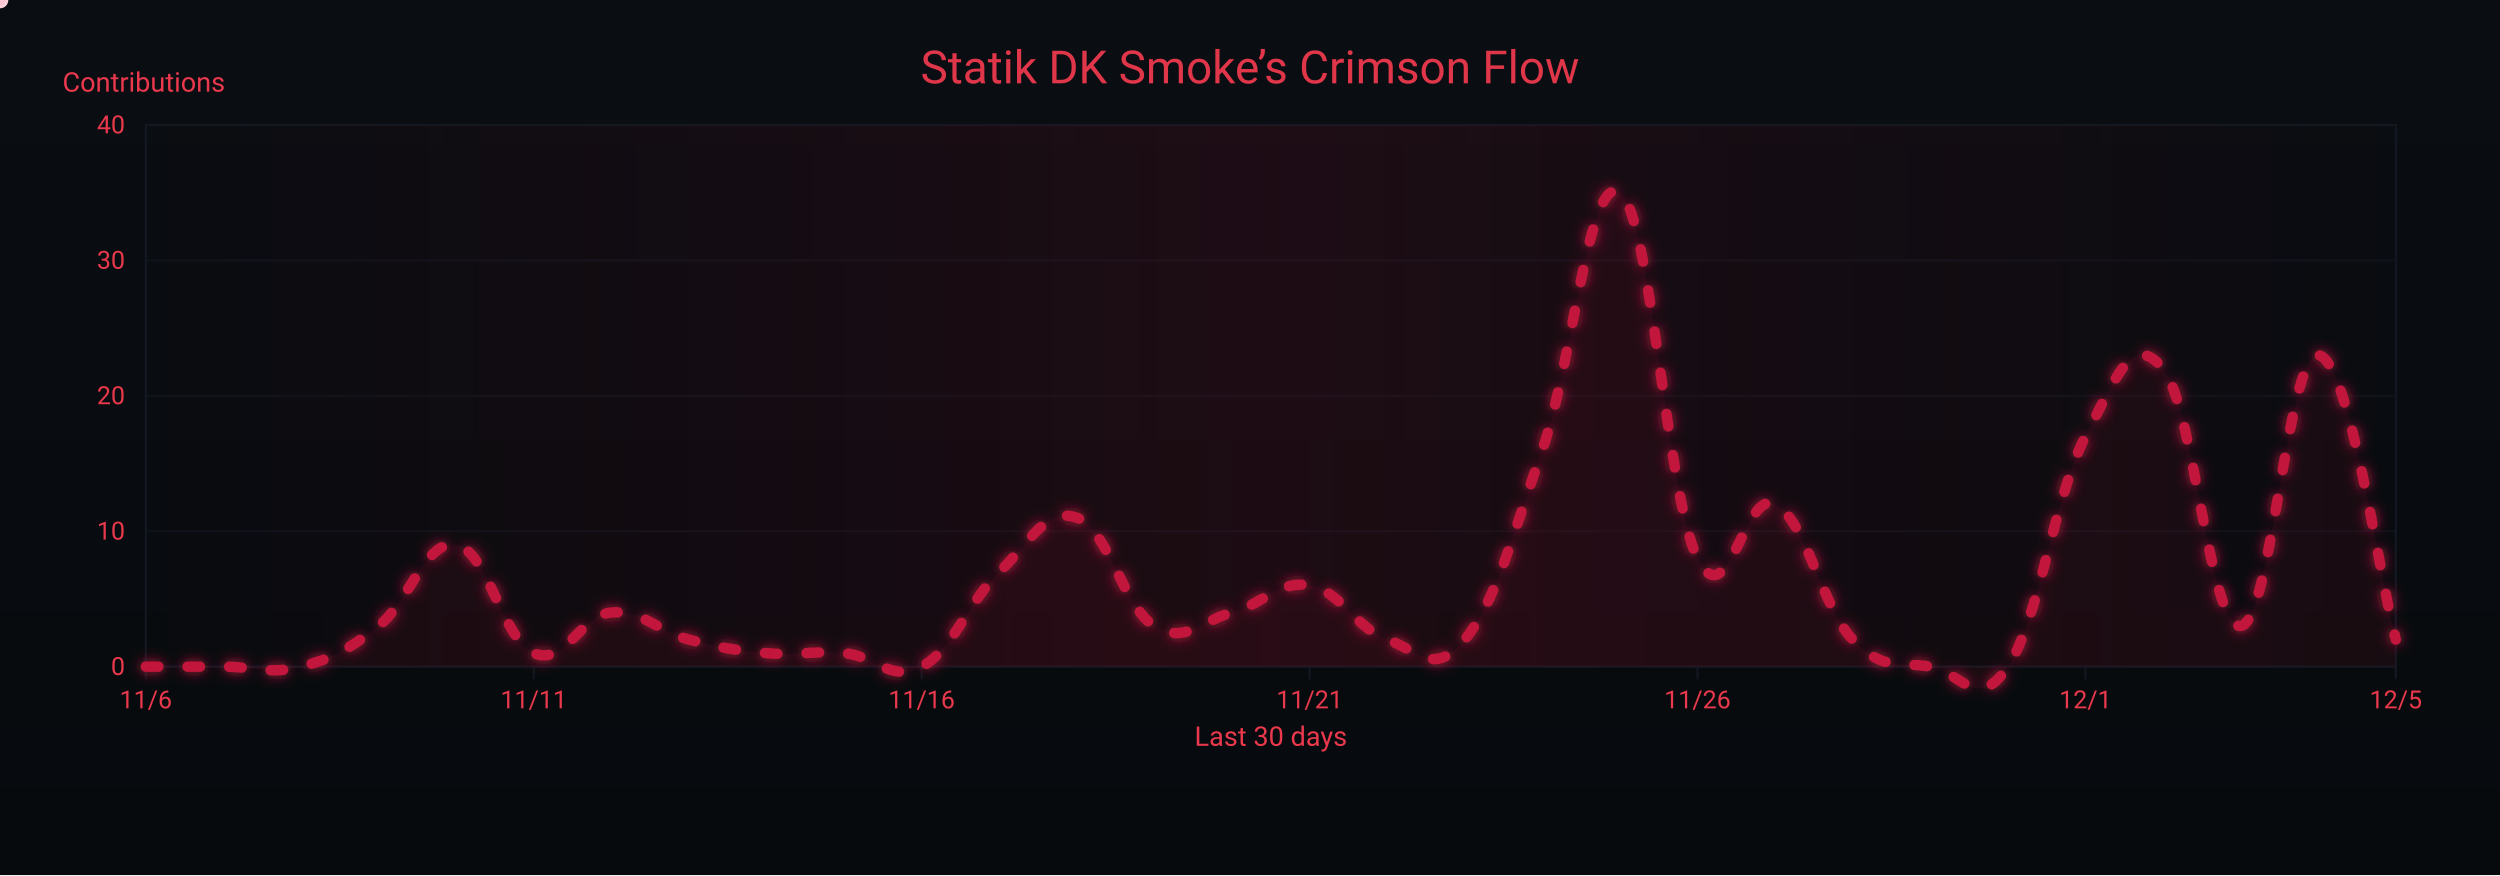
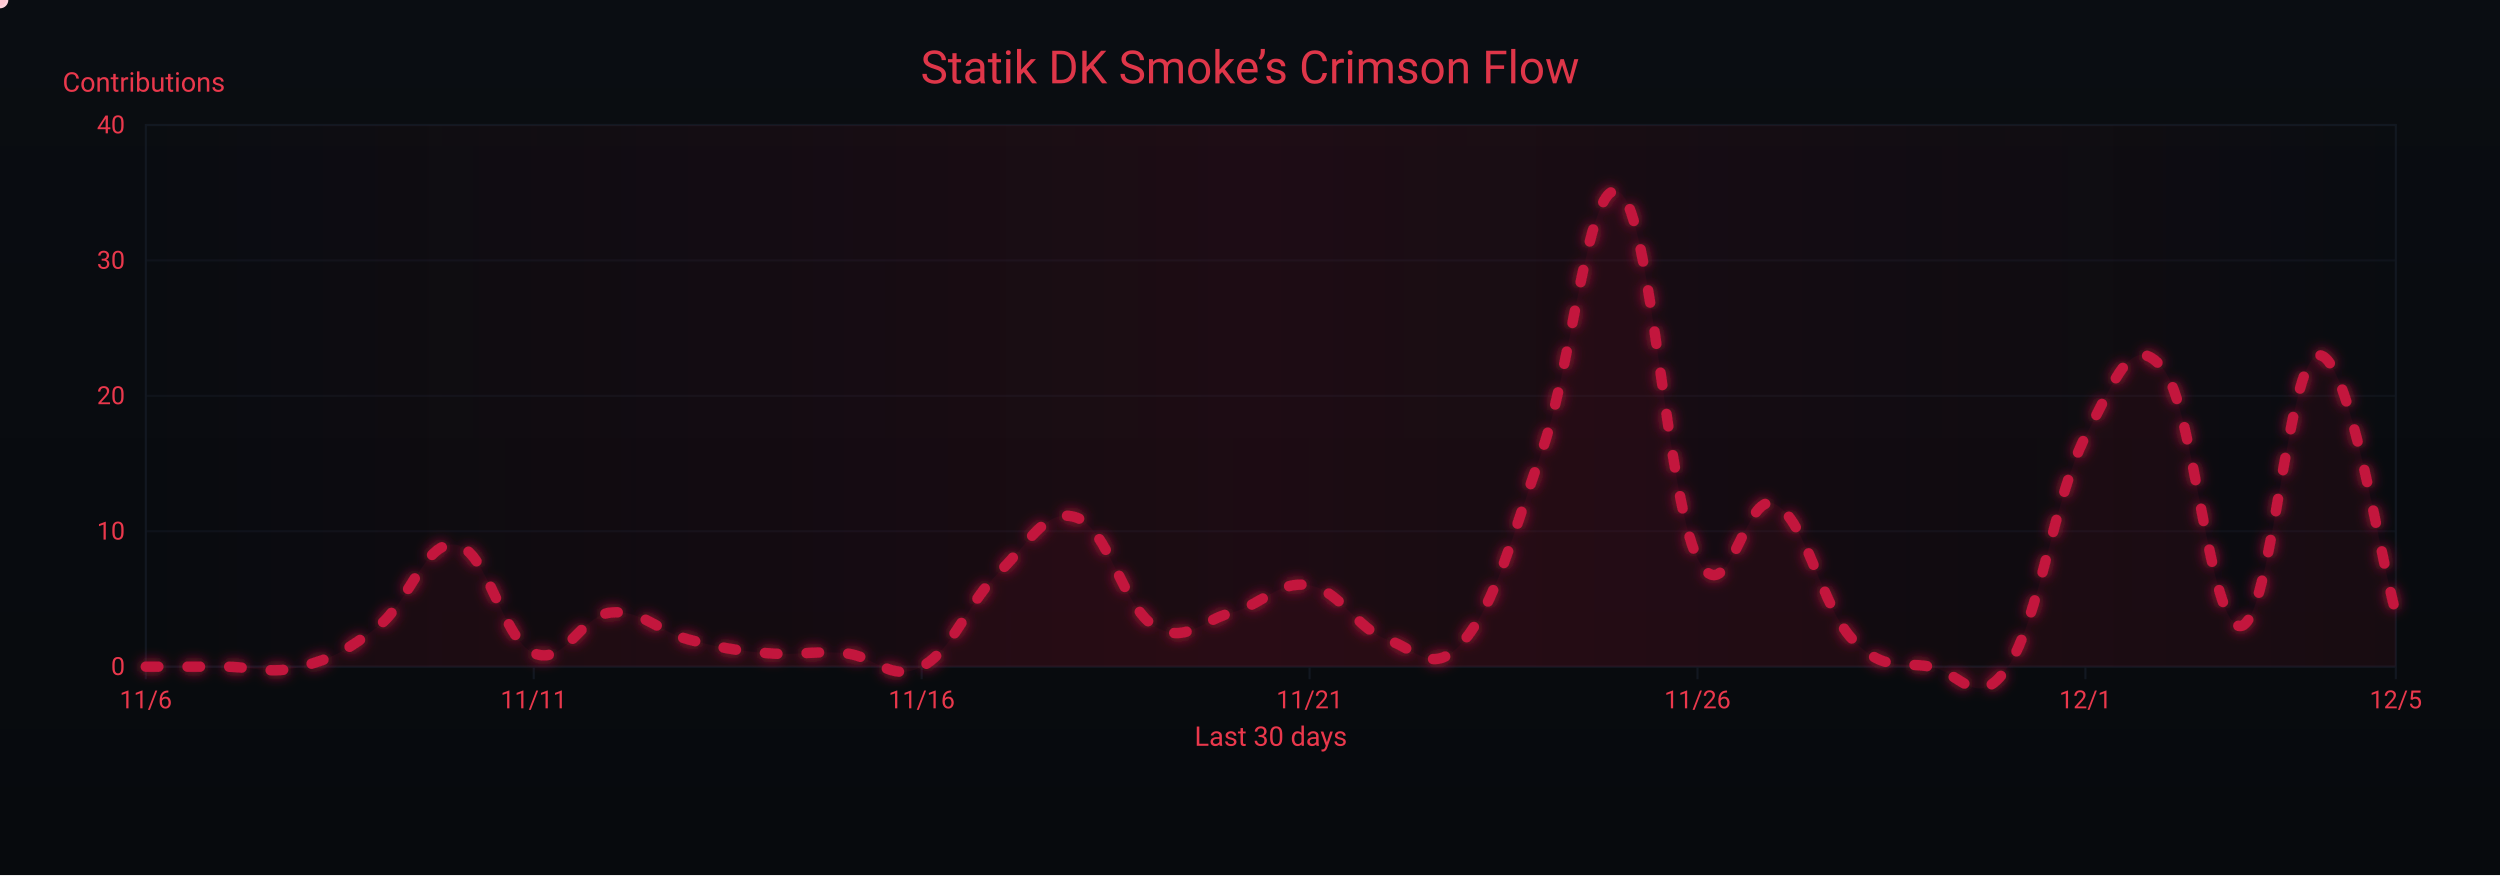
<svg xmlns="http://www.w3.org/2000/svg" width="1200" height="420" viewBox="0 0 1200 420" role="img" aria-label="Crimson Flow Graph">
  <defs>
    <linearGradient id="bgGrad" x1="0" y1="0" x2="0" y2="1">
      <stop offset="0%" stop-color="#0a0d12" />
      <stop offset="100%" stop-color="#070a0d" />
    </linearGradient>
    <filter id="glow">
      <feGaussianBlur stdDeviation="3" result="b1" />
      <feMerge>
        <feMergeNode in="b1" />
        <feMergeNode in="SourceGraphic" />
      </feMerge>
    </filter>
    <linearGradient id="sheen" x1="0" y1="0" x2="1" y2="0">
      <stop offset="0%" stop-color="#9b0e2a" stop-opacity="0" />
      <stop offset="50%" stop-color="#9b0e2a" stop-opacity=".14" />
      <stop offset="100%" stop-color="#9b0e2a" stop-opacity="0" />
      <animateTransform attributeName="gradientTransform" type="translate" from="-1 0" to="1 0" dur="9s" repeatCount="indefinite" />
    </linearGradient>
  </defs>
  <rect width="1200" height="420" fill="url(#bgGrad)" />
  <rect x="70" y="60" width="1080" height="260" fill="none" stroke="#121821" stroke-width="1" />
  <g font-family="ui-sans-serif,system-ui,-apple-system,Segoe UI,Roboto,Ubuntu,Arial" font-size="12">
    <path d="M70,320.0 H1150" stroke="#121821" stroke-width="1" opacity="0.6" />
    <text x="60" y="324.0" text-anchor="end" fill="#ea384c">0</text>
    <path d="M70,255.0 H1150" stroke="#121821" stroke-width="1" opacity="0.6" />
    <text x="60" y="259.0" text-anchor="end" fill="#ea384c">10</text>
    <path d="M70,190.0 H1150" stroke="#121821" stroke-width="1" opacity="0.6" />
    <text x="60" y="194.0" text-anchor="end" fill="#ea384c">20</text>
    <path d="M70,125.0 H1150" stroke="#121821" stroke-width="1" opacity="0.6" />
    <text x="60" y="129.0" text-anchor="end" fill="#ea384c">30</text>
    <path d="M70,60.0 H1150" stroke="#121821" stroke-width="1" opacity="0.6" />
    <text x="60" y="64.0" text-anchor="end" fill="#ea384c">40</text>
    <text x="30" y="44" fill="#ea384c" font-size="13">Contributions</text>
  </g>
  <g font-family="ui-sans-serif,system-ui,-apple-system,Segoe UI,Roboto,Ubuntu,Arial" font-size="12">
    <path d="M70.0,320 V326" stroke="#121821" stroke-width="1" />
    <text x="70.0" y="340" text-anchor="middle" fill="#ea384c">11/6</text>
    <path d="M256.2,320 V326" stroke="#121821" stroke-width="1" />
    <text x="256.2" y="340" text-anchor="middle" fill="#ea384c">11/11</text>
    <path d="M442.4,320 V326" stroke="#121821" stroke-width="1" />
    <text x="442.4" y="340" text-anchor="middle" fill="#ea384c">11/16</text>
    <path d="M628.6,320 V326" stroke="#121821" stroke-width="1" />
    <text x="628.6" y="340" text-anchor="middle" fill="#ea384c">11/21</text>
    <path d="M814.8,320 V326" stroke="#121821" stroke-width="1" />
    <text x="814.8" y="340" text-anchor="middle" fill="#ea384c">11/26</text>
    <path d="M1001.0,320 V326" stroke="#121821" stroke-width="1" />
    <text x="1001.0" y="340" text-anchor="middle" fill="#ea384c">12/1</text>
    <path d="M1150.0,320 V326" stroke="#121821" stroke-width="1" />
    <text x="1150.0" y="340" text-anchor="middle" fill="#ea384c">12/5</text>
    <text x="610" y="358" text-anchor="middle" fill="#ea384c" font-size="13">Last 30 days</text>
  </g>
  <rect x="70" y="60" width="1080" height="260" fill="url(#sheen)" />
  <text x="600" y="40" text-anchor="middle" font-family="ui-sans-serif,system-ui,-apple-system,Segoe UI,Roboto,Ubuntu,Arial" font-size="22" fill="#ea384c" opacity=".95">Statik DK Smoke’s Crimson Flow</text>
-   <path d="M70.0,320.0 C77.4,320.0 92.3,320.0 107.2,320.0 C122.1,320.0 129.6,323.9 144.5,320.0 C159.4,316.1 166.8,312.2 181.7,300.5 C196.6,288.8 204.1,258.9 219.0,261.5 C233.9,264.1 241.3,307.0 256.2,313.5 C271.1,320.0 278.6,295.3 293.4,294.0 C308.3,292.7 315.8,303.1 330.7,307.0 C345.6,310.9 353.0,312.2 367.9,313.5 C382.8,314.8 390.3,312.2 405.2,313.5 C420.1,314.8 427.5,327.8 442.4,320.0 C457.3,312.2 464.8,288.8 479.7,274.5 C494.6,260.2 502.0,243.3 516.9,248.5 C531.8,253.7 539.2,291.4 554.1,300.5 C569.0,309.6 576.5,297.9 591.4,294.0 C606.3,290.1 613.7,278.4 628.6,281.0 C643.5,283.6 651.0,301.8 665.9,307.0 C680.8,312.2 688.2,325.2 703.1,307.0 C718.0,288.8 725.4,258.9 740.3,216.0 C755.2,173.1 762.7,82.1 777.6,92.5 C792.5,102.9 799.9,238.1 814.8,268.0 C829.7,297.9 837.2,234.2 852.1,242.0 C867.0,249.8 874.4,291.4 889.3,307.0 C904.2,322.6 911.7,317.4 926.6,320.0 C941.4,322.6 948.9,342.1 963.8,320.0 C978.7,297.9 986.1,238.1 1001.0,209.5 C1015.9,180.9 1023.4,158.8 1038.3,177.0 C1053.2,195.2 1060.6,301.8 1075.5,300.5 C1090.4,299.2 1097.9,169.2 1112.8,170.5 C1127.7,171.8 1142.6,279.7 1150.0,307.0 L 1150,320 L 70,320 Z" fill="#7a0f26" opacity=".13">
+   <path d="M70.0,320.0 C77.4,320.0 92.3,320.0 107.2,320.0 C122.1,320.0 129.6,323.9 144.5,320.0 C159.4,316.1 166.8,312.2 181.7,300.5 C196.6,288.8 204.1,258.9 219.0,261.5 C233.9,264.1 241.3,307.0 256.2,313.5 C271.1,320.0 278.6,295.3 293.4,294.0 C308.3,292.7 315.8,303.1 330.7,307.0 C345.6,310.9 353.0,312.2 367.9,313.5 C382.8,314.8 390.3,312.2 405.2,313.5 C420.1,314.8 427.5,327.8 442.4,320.0 C457.3,312.2 464.8,288.8 479.7,274.5 C494.6,260.2 502.0,243.3 516.9,248.5 C531.8,253.7 539.2,291.4 554.1,300.5 C569.0,309.6 576.5,297.9 591.4,294.0 C606.3,290.1 613.7,278.4 628.6,281.0 C643.5,283.6 651.0,301.8 665.9,307.0 C680.8,312.2 688.2,325.2 703.1,307.0 C718.0,288.8 725.4,258.9 740.3,216.0 C755.2,173.1 762.7,82.1 777.6,92.5 C792.5,102.9 799.9,238.1 814.8,268.0 C829.7,297.9 837.2,234.2 852.1,242.0 C867.0,249.8 874.4,291.4 889.3,307.0 C904.2,322.6 911.7,317.4 926.6,320.0 C941.4,322.6 948.9,342.1 963.8,320.0 C978.7,297.9 986.1,238.1 1001.0,209.5 C1015.9,180.9 1023.4,158.8 1038.3,177.0 C1053.2,195.2 1060.6,301.8 1075.5,300.5 C1090.4,299.2 1097.9,171.8 1112.8,170.5 C1127.7,169.2 1142.6,269.3 1150.0,294.0 L 1150,320 L 70,320 Z" fill="#7a0f26" opacity=".13">
    <animate attributeName="opacity" values=".10;.17;.10" dur="6s" repeatCount="indefinite" />
  </path>
-   <path id="curve" d="M70.0,320.0 C77.4,320.0 92.3,320.0 107.2,320.0 C122.1,320.0 129.6,323.9 144.5,320.0 C159.4,316.1 166.8,312.2 181.7,300.5 C196.6,288.8 204.1,258.9 219.0,261.5 C233.9,264.1 241.3,307.0 256.2,313.5 C271.1,320.0 278.6,295.3 293.4,294.0 C308.3,292.7 315.8,303.1 330.7,307.0 C345.6,310.9 353.0,312.2 367.9,313.5 C382.8,314.8 390.3,312.2 405.2,313.5 C420.1,314.8 427.5,327.8 442.4,320.0 C457.3,312.2 464.8,288.8 479.7,274.5 C494.6,260.2 502.0,243.3 516.9,248.5 C531.8,253.7 539.2,291.4 554.1,300.5 C569.0,309.6 576.5,297.9 591.4,294.0 C606.3,290.1 613.7,278.4 628.6,281.0 C643.5,283.6 651.0,301.8 665.9,307.0 C680.8,312.2 688.2,325.2 703.1,307.0 C718.0,288.8 725.4,258.9 740.3,216.0 C755.2,173.1 762.7,82.1 777.6,92.5 C792.5,102.9 799.9,238.1 814.8,268.0 C829.7,297.9 837.2,234.2 852.1,242.0 C867.0,249.8 874.4,291.4 889.3,307.0 C904.2,322.6 911.7,317.4 926.6,320.0 C941.4,322.6 948.9,342.1 963.8,320.0 C978.7,297.9 986.1,238.1 1001.0,209.5 C1015.9,180.9 1023.4,158.8 1038.3,177.0 C1053.2,195.2 1060.6,301.8 1075.5,300.5 C1090.4,299.2 1097.9,169.2 1112.8,170.5 C1127.7,171.8 1142.6,279.7 1150.0,307.0" fill="none" stroke="#c3193d" stroke-width="5" stroke-linecap="round" stroke-linejoin="round" stroke-dasharray="6 14" filter="url(#glow)">
+   <path id="curve" d="M70.0,320.0 C77.4,320.0 92.3,320.0 107.2,320.0 C122.1,320.0 129.6,323.9 144.5,320.0 C159.4,316.1 166.8,312.2 181.7,300.5 C196.6,288.8 204.1,258.9 219.0,261.5 C233.9,264.1 241.3,307.0 256.2,313.5 C271.1,320.0 278.6,295.3 293.4,294.0 C308.3,292.7 315.8,303.1 330.7,307.0 C345.6,310.9 353.0,312.2 367.9,313.5 C382.8,314.8 390.3,312.2 405.2,313.5 C420.1,314.8 427.5,327.8 442.4,320.0 C457.3,312.2 464.8,288.8 479.7,274.5 C494.6,260.2 502.0,243.3 516.9,248.5 C531.8,253.7 539.2,291.4 554.1,300.5 C569.0,309.6 576.5,297.9 591.4,294.0 C606.3,290.1 613.7,278.4 628.6,281.0 C643.5,283.6 651.0,301.8 665.9,307.0 C680.8,312.2 688.2,325.2 703.1,307.0 C718.0,288.8 725.4,258.9 740.3,216.0 C755.2,173.1 762.7,82.1 777.6,92.5 C792.5,102.9 799.9,238.1 814.8,268.0 C829.7,297.9 837.2,234.2 852.1,242.0 C867.0,249.8 874.4,291.4 889.3,307.0 C904.2,322.6 911.7,317.4 926.6,320.0 C941.4,322.6 948.9,342.1 963.8,320.0 C978.7,297.9 986.1,238.1 1001.0,209.5 C1015.9,180.9 1023.4,158.8 1038.3,177.0 C1053.2,195.2 1060.6,301.8 1075.5,300.5 C1090.4,299.2 1097.9,171.8 1112.8,170.5 C1127.7,169.2 1142.6,269.3 1150.0,294.0" fill="none" stroke="#c3193d" stroke-width="5" stroke-linecap="round" stroke-linejoin="round" stroke-dasharray="6 14" filter="url(#glow)">
    <animate attributeName="stroke-dashoffset" values="0;-220" dur="4.8s" repeatCount="indefinite" />
  </path>
  <g fill="#ffd1db">
    <circle r="4">
      <animateMotion dur="7s" rotate="auto" repeatCount="indefinite">
        <mpath href="#curve" />
      </animateMotion>
      <animate attributeName="opacity" values="1;.3;1" dur="2.2s" repeatCount="indefinite" />
    </circle>
    <circle r="3" fill="#ffffff">
      <animateMotion dur="8.2s" begin="1s" rotate="auto" repeatCount="indefinite">
        <mpath href="#curve" />
      </animateMotion>
      <animate attributeName="opacity" values=".7;.2;.7" dur="2.4s" repeatCount="indefinite" />
    </circle>
    <circle r="3" fill="#ffc7d3">
      <animateMotion dur="6s" begin="2s" rotate="auto" repeatCount="indefinite">
        <mpath href="#curve" />
      </animateMotion>
      <animate attributeName="opacity" values=".8;.3;.8" dur="2s" repeatCount="indefinite" />
    </circle>
  </g>
</svg>
